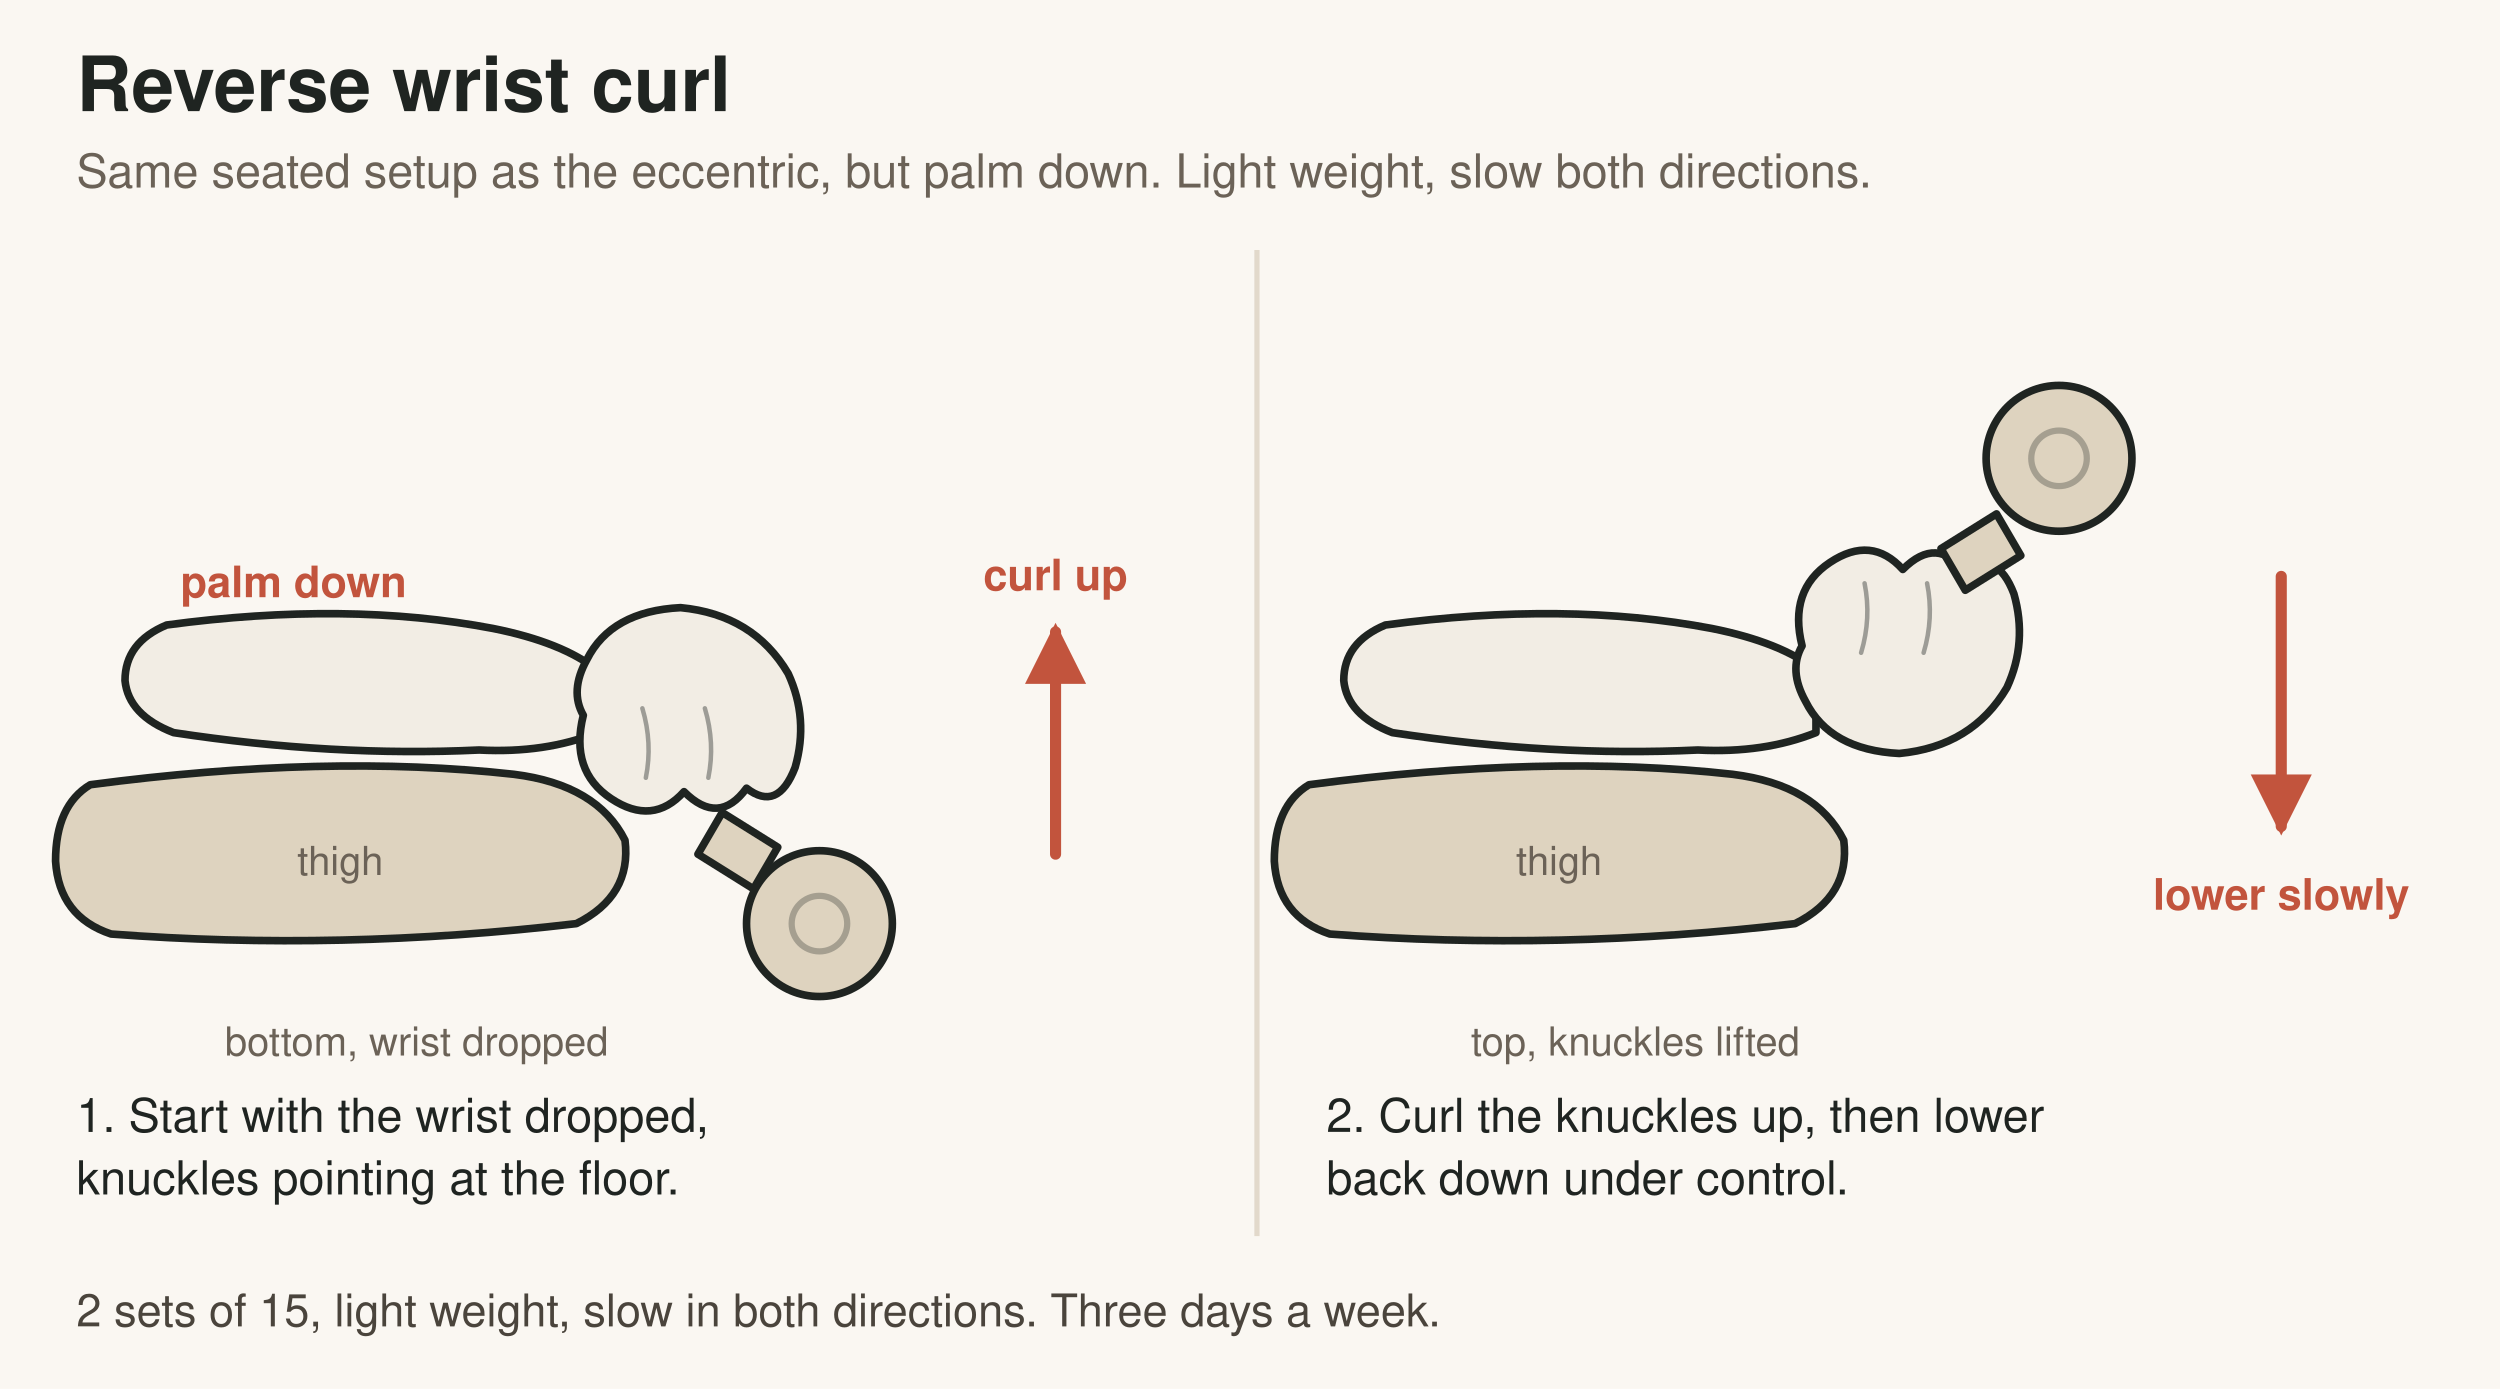
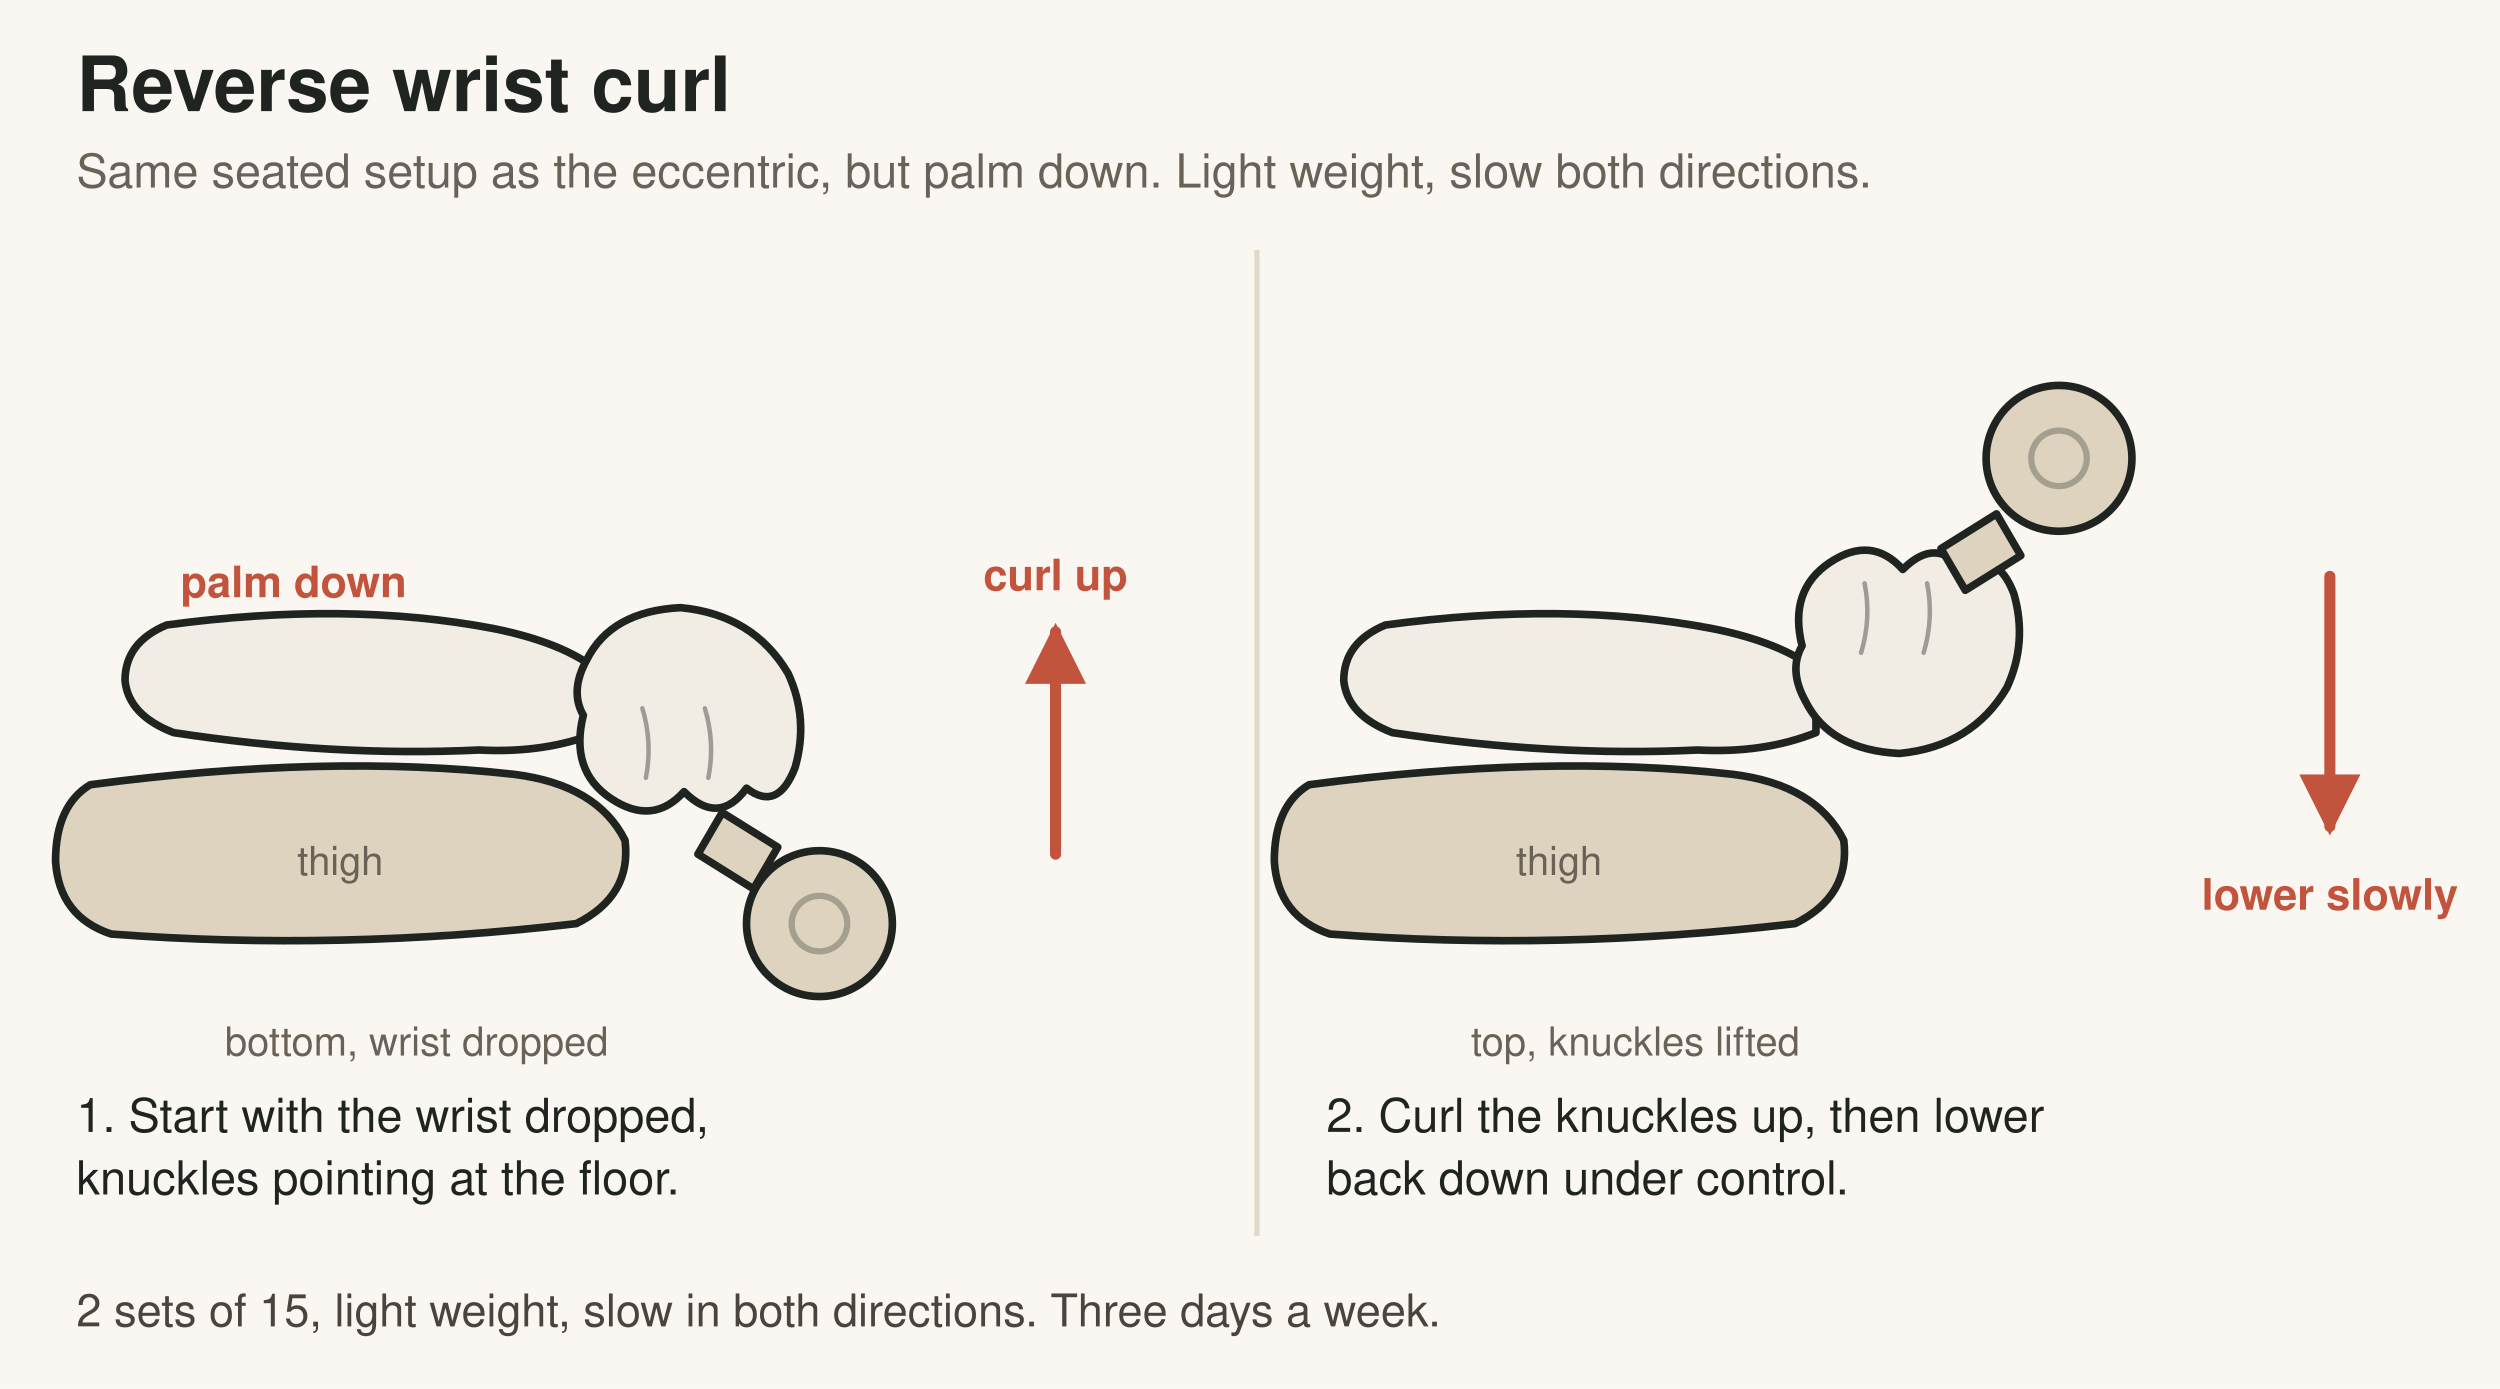
<svg xmlns="http://www.w3.org/2000/svg" viewBox="0 0 720 400" width="720" height="400" role="img" aria-label="Reverse wrist curl, two positions">
  <style>
    .bg{fill:#FAF7F2}
    .lm{fill:#F2EDE4;stroke:#1F2421;stroke-width:2.2;stroke-linejoin:round;stroke-linecap:round}
    .im{fill:#DED3BF;stroke:#1F2421;stroke-width:2.2;stroke-linejoin:round}
    .hd{fill:#B9AE99;stroke:#1F2421;stroke-width:2.2;stroke-linejoin:round}
    .oth{fill:#E2E7E3;stroke:#1F2421;stroke-width:2.2;stroke-linejoin:round}
    .torso{fill:#D6CDBB;stroke:#1F2421;stroke-width:2.2;stroke-linejoin:round}
    .ct{fill:none;stroke:#1F2421;stroke-width:1.3;opacity:.4;stroke-linecap:round}
    .det{stroke:#1F2421;fill:none;stroke-width:1.8;stroke-linecap:round;opacity:.3}
    .acc{stroke:#C2543D;fill:none;stroke-width:3.2;stroke-linecap:round}
    .lead{stroke:#C2543D;fill:none;stroke-width:1.4;opacity:.72}
    .band{stroke:#5E7266;fill:none;stroke-width:4.2;stroke-linecap:round;stroke-linejoin:round}
    .t{font-family:-apple-system,BlinkMacSystemFont,'Segoe UI',Helvetica,Arial,sans-serif;fill:#1F2421}
    .h{font-size:22px;font-weight:700}
    .sub{font-size:13.5px;fill:#6B6257}
    .cap{font-size:13.5px}
    .lab{font-size:11.5px;fill:#6B6257}
    .accT{font-size:12.5px;font-weight:700;fill:#C2543D}
    .dose{font-size:13px;fill:#4A443C}
    .div{stroke:#E2D9CB;stroke-width:1.5}
  </style>
  <marker id="ar" viewBox="0 0 10 10" refX="8.5" refY="5" markerWidth="5.5" markerHeight="5.5" orient="auto-start-reverse">
    <path d="M0,0 L10,5 L0,10 z" fill="#C2543D" />
  </marker>
  <rect class="bg" x="0" y="0" width="720" height="400" />
  <text class="t h" x="22" y="32">Reverse wrist curl</text>
  <text class="t sub" x="22" y="54">Same seated setup as the eccentric, but palm down. Light weight, slow both directions.</text>
  <line class="div" x1="362" y1="72" x2="362" y2="356" />
  <g>
    <path class="im" d="M26,226 Q94,217 148,223 Q172,226 180,242 Q182,258 166,266 Q98,274 32,269 Q17,264 16,248 Q16,232 26,226 Z" />
    <text class="t lab" x="98" y="252" text-anchor="middle">thigh</text>
    <path class="lm" d="M48,180 Q100,173 142,181 Q162,185 172,193 L172,211 Q157,217 138,216 Q96,218 50,211 Q37,206 36,196 Q36,185 48,180 Z" />
    <text class="t accT" x="52" y="172">palm down</text>
-     <path class="lm" d="M168,206 Q164,222 176,230 Q188,238 197,228 Q207,238 215,227 Q224,234 229,221 Q233,207 227,194 Q217,177 196,175 Q176,176 169,190 Q164,199 168,206 Z" />
-     <path class="ct" d="M186,224 Q188,214 185,204" />
-     <path class="ct" d="M204,224 Q206,214 203,204" />
-     <circle class="im" cx="236" cy="266" r="21" />
-     <circle class="det" cx="236" cy="266" r="8" />
-     <path class="im" d="M208,234 L224,244 L217,256 L201,246 Z" />
+     <g>
+       <animateTransform attributeName="transform" type="rotate" values="0 170 197;0 170 197;-88 170 197;-88 170 197" keyTimes="0;.1;.6;1" dur="3.5s" repeatCount="indefinite" />
+       <animate attributeName="opacity" values="0;1;1;0" keyTimes="0;.08;.9;1" dur="3.5s" repeatCount="indefinite" />
+       <path class="lm" d="M168,206 Q164,222 176,230 Q188,238 197,228 Q207,238 215,227 Q224,234 229,221 Q233,207 227,194 Q217,177 196,175 Q176,176 169,190 Q164,199 168,206 Z" />
+       <path class="ct" d="M186,224 Q188,214 185,204" />
+       <path class="ct" d="M204,224 Q206,214 203,204" />
+       <circle class="im" cx="236" cy="266" r="21" />
+       <circle class="det" cx="236" cy="266" r="8" />
+       <path class="im" d="M208,234 L224,244 L217,256 L201,246 Z" />
+     </g>
    <text class="t lab" x="120" y="304" text-anchor="middle">bottom, wrist dropped</text>
    <path class="acc" d="M304,246 L304,182" marker-end="url(#ar)" />
    <text class="t accT" x="304" y="170" text-anchor="middle">curl up</text>
    <text class="t cap" x="22" y="326">1. Start with the wrist dropped,</text>
    <text class="t cap" x="22" y="344">knuckles pointing at the floor.</text>
  </g>
  <g transform="translate(351,0)">
    <path class="im" d="M26,226 Q94,217 148,223 Q172,226 180,242 Q182,258 166,266 Q98,274 32,269 Q17,264 16,248 Q16,232 26,226 Z" />
    <text class="t lab" x="98" y="252" text-anchor="middle">thigh</text>
    <path class="lm" d="M48,180 Q100,173 142,181 Q162,185 172,193 L172,211 Q157,217 138,216 Q96,218 50,211 Q37,206 36,196 Q36,185 48,180 Z" />
-     <path class="lm" d="M168,186 Q164,170 176,162 Q188,154 197,164 Q207,154 215,165 Q224,158 229,171 Q233,185 227,198 Q217,215 196,217 Q176,216 169,202 Q164,193 168,186 Z" />
-     <path class="ct" d="M186,168 Q188,178 185,188" />
-     <path class="ct" d="M204,168 Q206,178 203,188" />
-     <circle class="im" cx="242" cy="132" r="21" />
-     <circle class="det" cx="242" cy="132" r="8" />
-     <path class="im" d="M208,158 L224,148 L231,160 L215,170 Z" />
+     <g>
+       <animateTransform attributeName="transform" type="rotate" values="88 170 197;88 170 197;0 170 197;0 170 197;88 170 197;88 170 197" keyTimes="0;.08;.4;.48;.92;1" dur="6.5s" repeatCount="indefinite" />
+       <path class="lm" d="M168,186 Q164,170 176,162 Q188,154 197,164 Q207,154 215,165 Q224,158 229,171 Q233,185 227,198 Q217,215 196,217 Q176,216 169,202 Q164,193 168,186 Z" />
+       <path class="ct" d="M186,168 Q188,178 185,188" />
+       <path class="ct" d="M204,168 Q206,178 203,188" />
+       <circle class="im" cx="242" cy="132" r="21" />
+       <circle class="det" cx="242" cy="132" r="8" />
+       <path class="im" d="M208,158 L224,148 L231,160 L215,170 Z" />
+     </g>
    <text class="t lab" x="120" y="304" text-anchor="middle">top, knuckles lifted</text>
-     <path class="acc" d="M306,166 L306,238" marker-end="url(#ar)" />
-     <text class="t accT" x="306" y="262" text-anchor="middle">lower slowly</text>
+     <path class="acc" d="M320,166 L320,238" marker-end="url(#ar)" />
+     <text class="t accT" x="320" y="262" text-anchor="middle">lower slowly</text>
    <text class="t cap" x="31" y="326">2. Curl the knuckles up, then lower</text>
    <text class="t cap" x="31" y="344">back down under control.</text>
  </g>
  <text class="t dose" x="22" y="382">2 sets of 15, light weight, slow in both directions. Three days a week.</text>
</svg>
